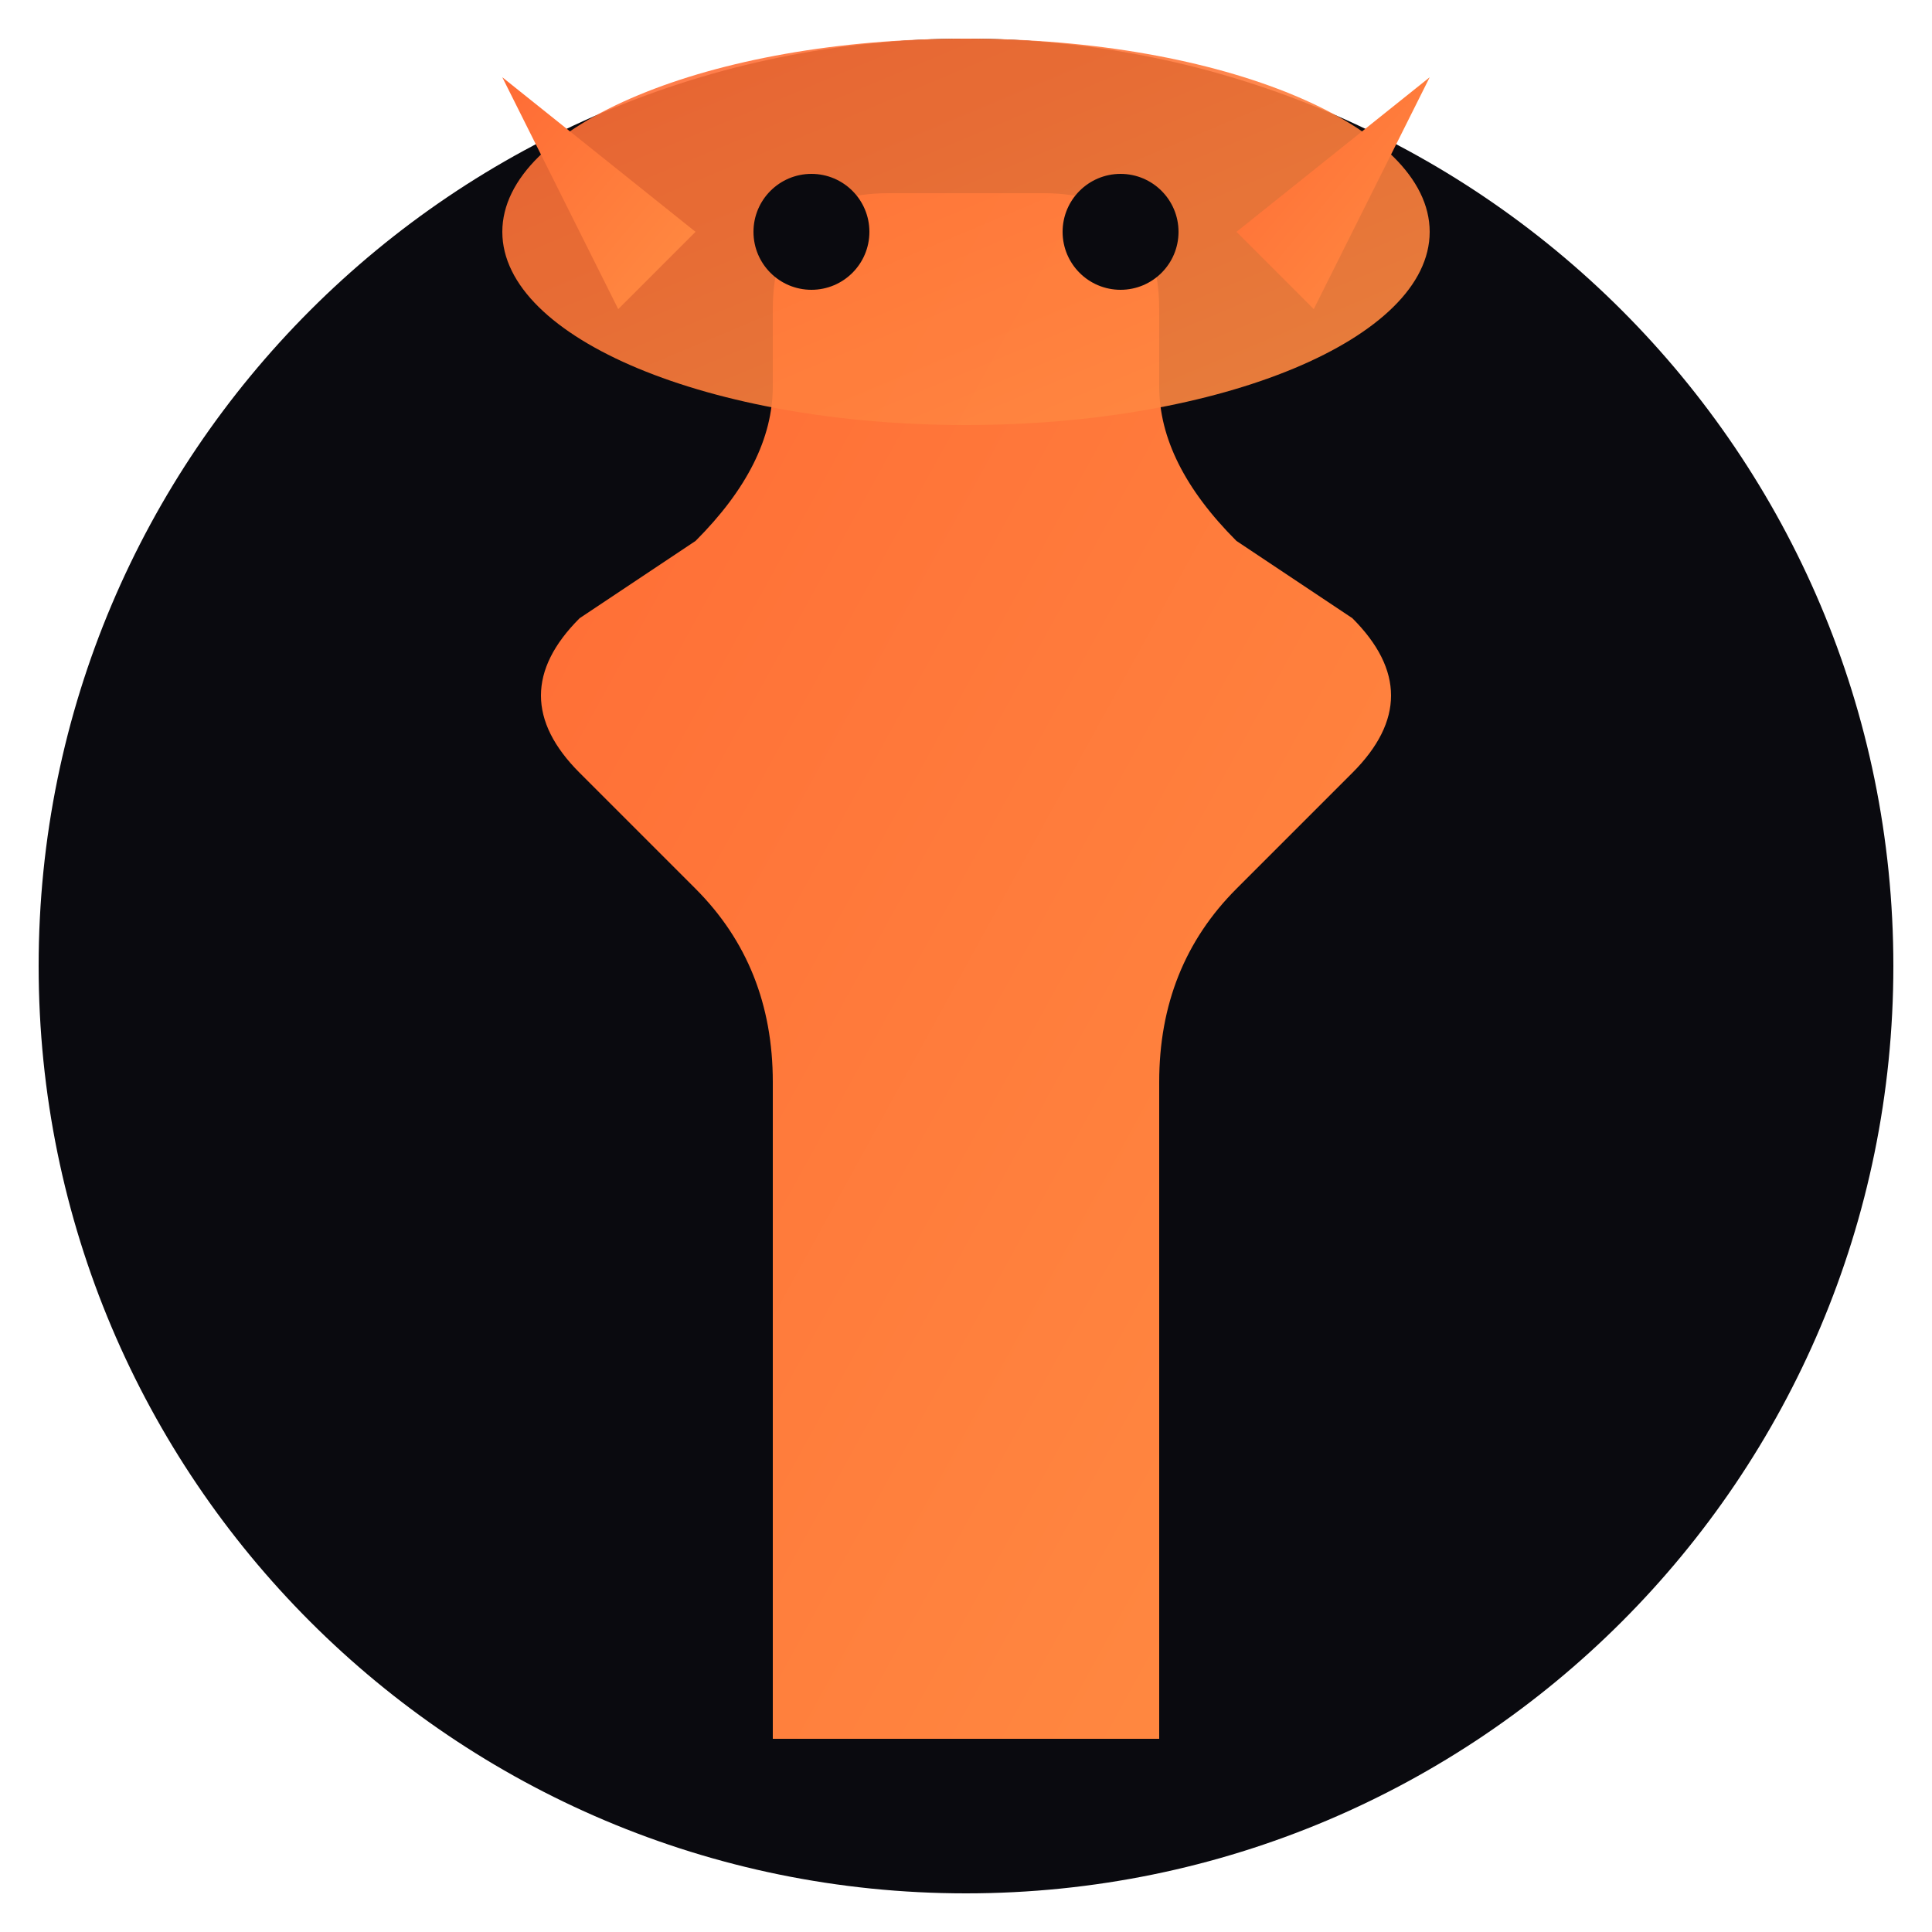
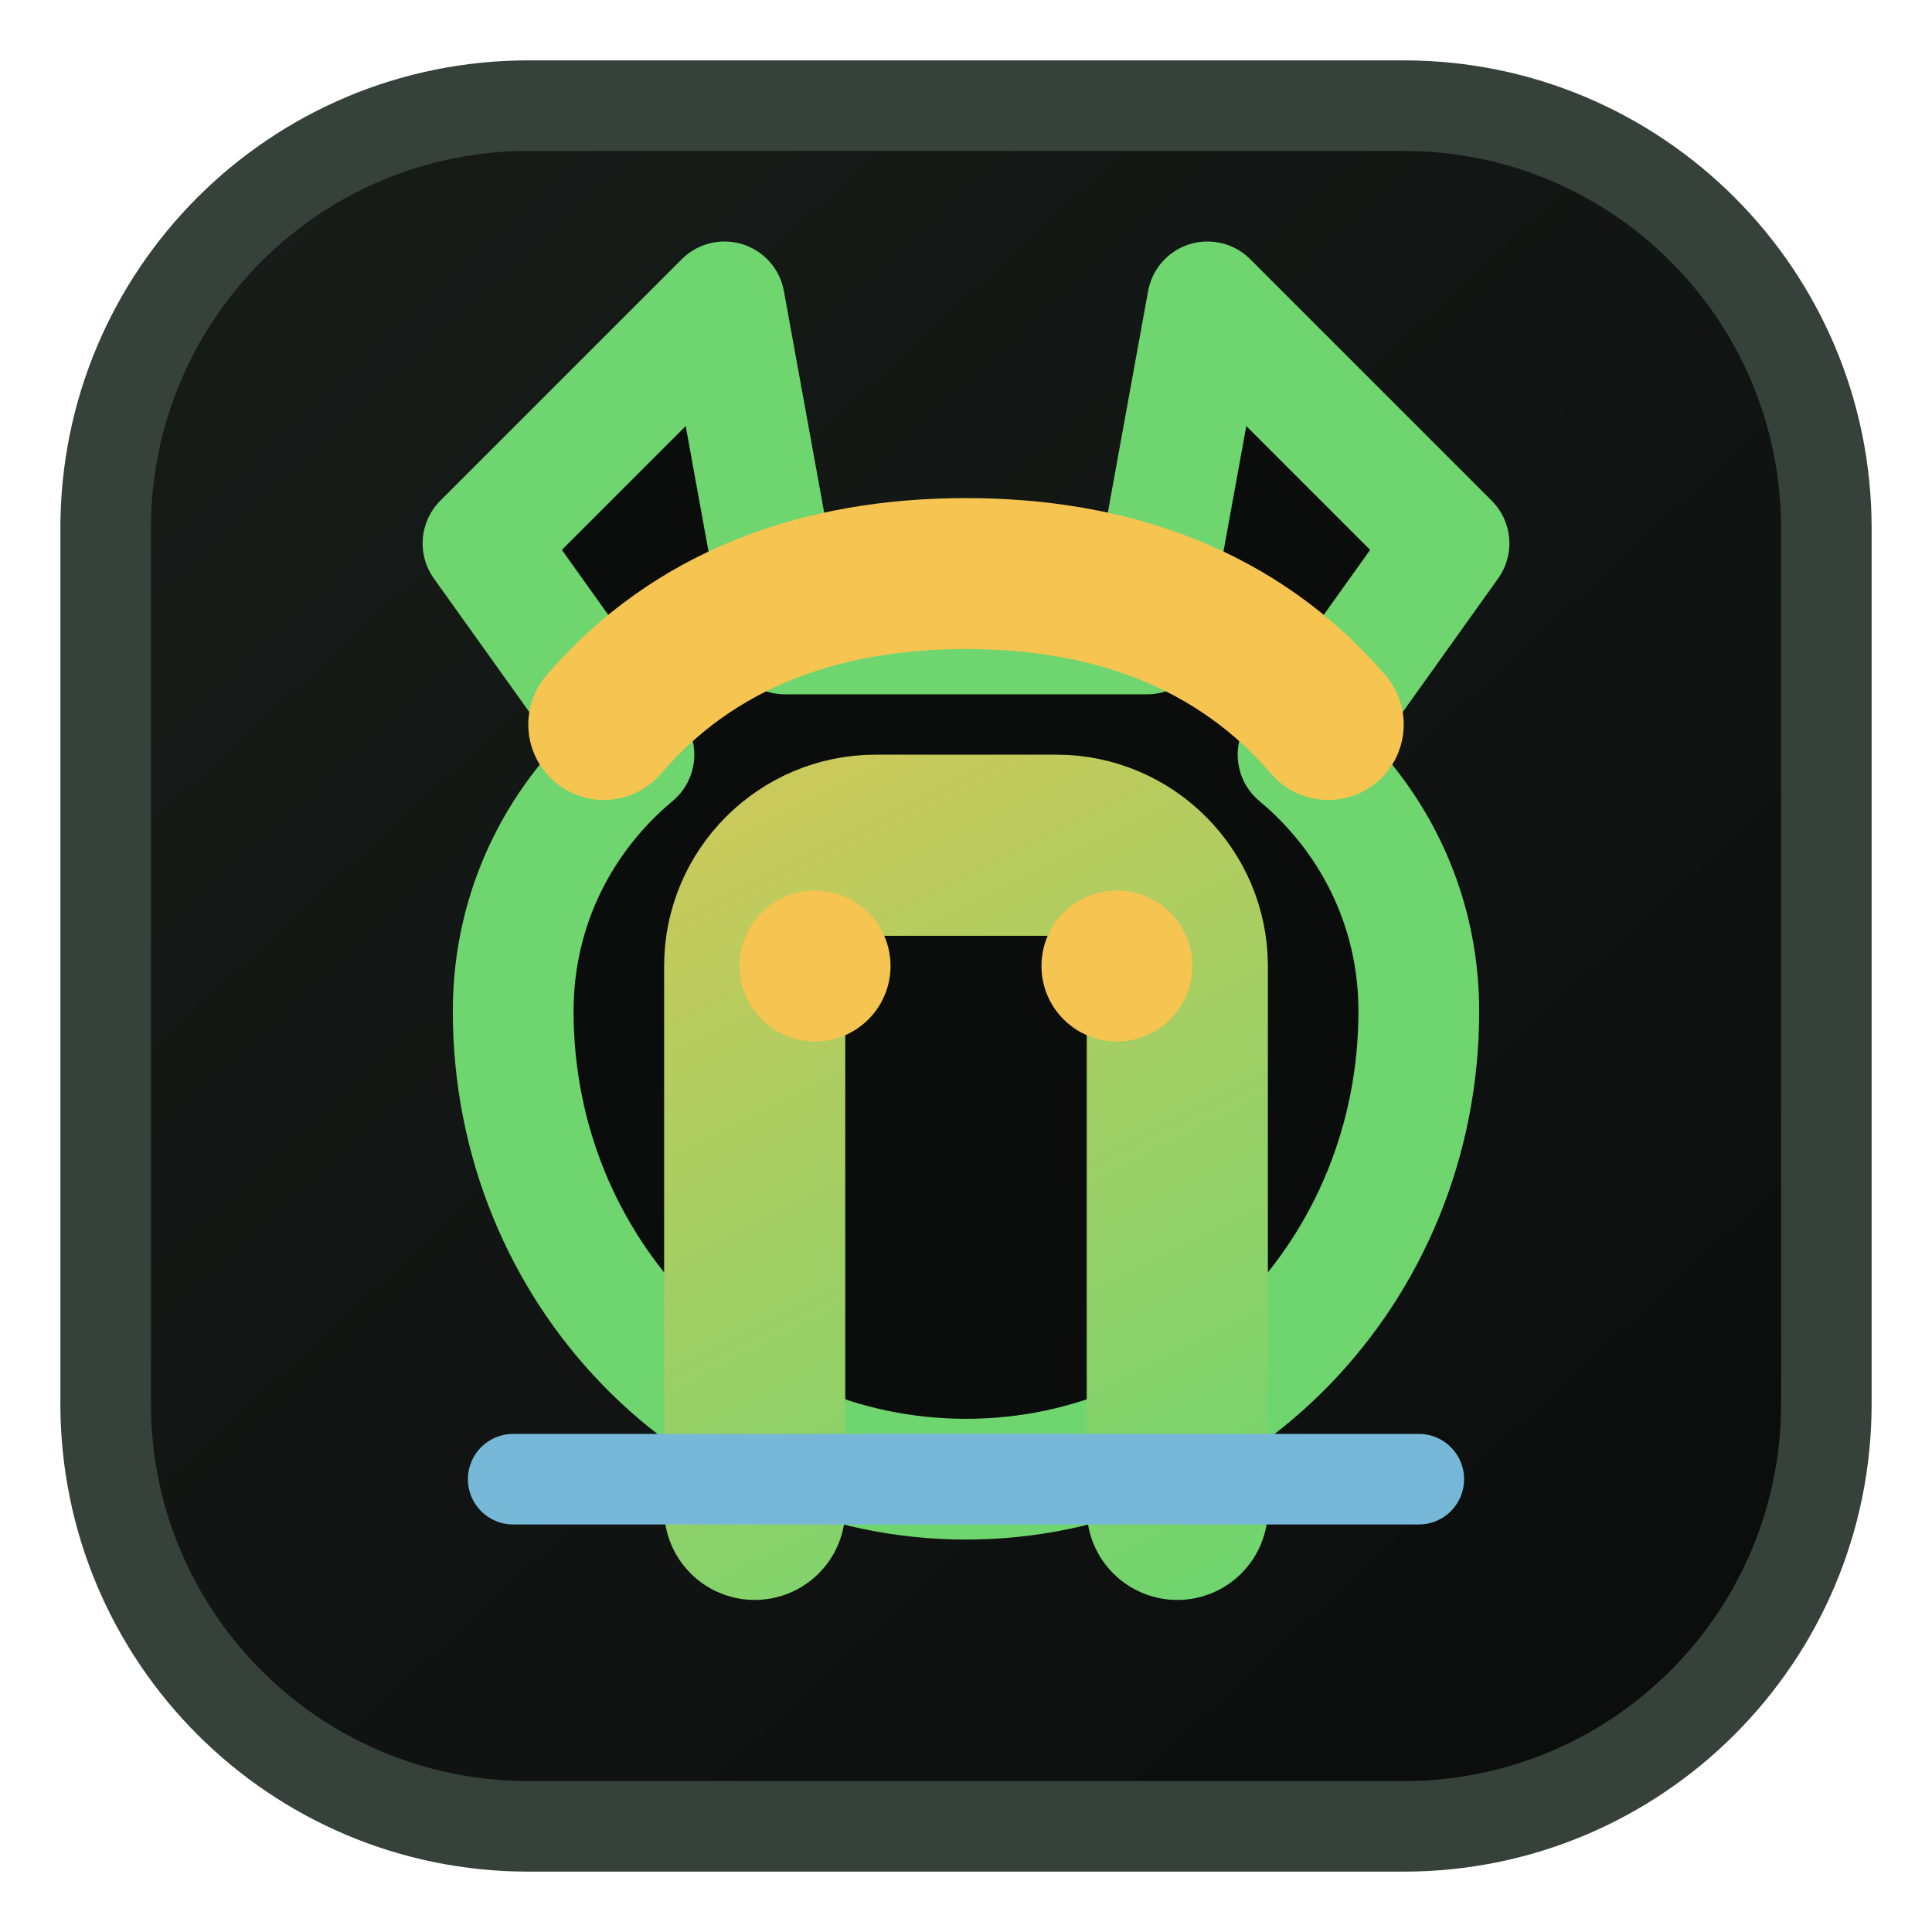
- <svg xmlns="http://www.w3.org/2000/svg" viewBox="0 0 50 50" fill="none">
+ <svg xmlns="http://www.w3.org/2000/svg" viewBox="0 0 64 64" fill="none">
  <defs>
-     <linearGradient id="faviconGradient" x1="0%" y1="0%" x2="100%" y2="100%">
-       <stop offset="0%" style="stop-color:#ff6b35" />
-       <stop offset="100%" style="stop-color:#ff8c42" />
+     <linearGradient id="shell" x1="8" y1="6" x2="56" y2="58" gradientUnits="userSpaceOnUse">
+       <stop stop-color="#171c19" />
+       <stop offset="1" stop-color="#0b0d0c" />
+     </linearGradient>
+     <linearGradient id="baobab" x1="22" y1="12" x2="42" y2="52" gradientUnits="userSpaceOnUse">
+       <stop stop-color="#f5c451" />
+       <stop offset="1" stop-color="#6fd56f" />
    </linearGradient>
  </defs>
-   <circle cx="25" cy="25" r="24" fill="#0a0a0f" />
-   <path d="M20 45 L20 28 Q20 25 18 23 L15 20 Q13 18 15 16 L18 14 Q20 12 20 10 L20 8 Q20 5 23 5 L27 5 Q30 5 30 8 L30 10 Q30 12 32 14 L35 16 Q37 18 35 20 L32 23 Q30 25 30 28 L30 45 Z" fill="url(#faviconGradient)" />
-   <ellipse cx="25" cy="6" rx="12" ry="5" fill="url(#faviconGradient)" opacity="0.9" />
-   <path d="M16 8 L13 2 L18 6 Z" fill="url(#faviconGradient)" />
-   <path d="M34 8 L37 2 L32 6 Z" fill="url(#faviconGradient)" />
-   <circle cx="21" cy="6" r="1.5" fill="#0a0a0f" />
-   <circle cx="29" cy="6" r="1.5" fill="#0a0a0f" />
+   <rect x="3.5" y="3.5" width="57" height="57" rx="14" fill="url(#shell)" stroke="#36413a" stroke-width="3" />
+   <path d="M16 18L24 10L26 21H38L40 10L48 18L43 25C45.4 27 47 30 47 33.5C47 42.1 40.3 49 32 49C23.7 49 17 42.1 17 33.5C17 30 18.6 27 21 25L16 18Z" fill="#0b0d0c" stroke="#6fd56f" stroke-width="4" stroke-linejoin="round" />
+   <path d="M25 50V32C25 29.8 26.8 28 29 28H35C37.2 28 39 29.8 39 32V50" stroke="url(#baobab)" stroke-width="6" stroke-linecap="round" />
+   <path d="M20 24C23 20.5 27.2 19 32 19C36.8 19 41 20.5 44 24" stroke="#f5c451" stroke-width="5" stroke-linecap="round" />
+   <circle cx="27" cy="32" r="2.5" fill="#f5c451" />
+   <circle cx="37" cy="32" r="2.5" fill="#f5c451" />
+   <path d="M17 49H47" stroke="#77b8d8" stroke-width="3" stroke-linecap="round" />
</svg>
